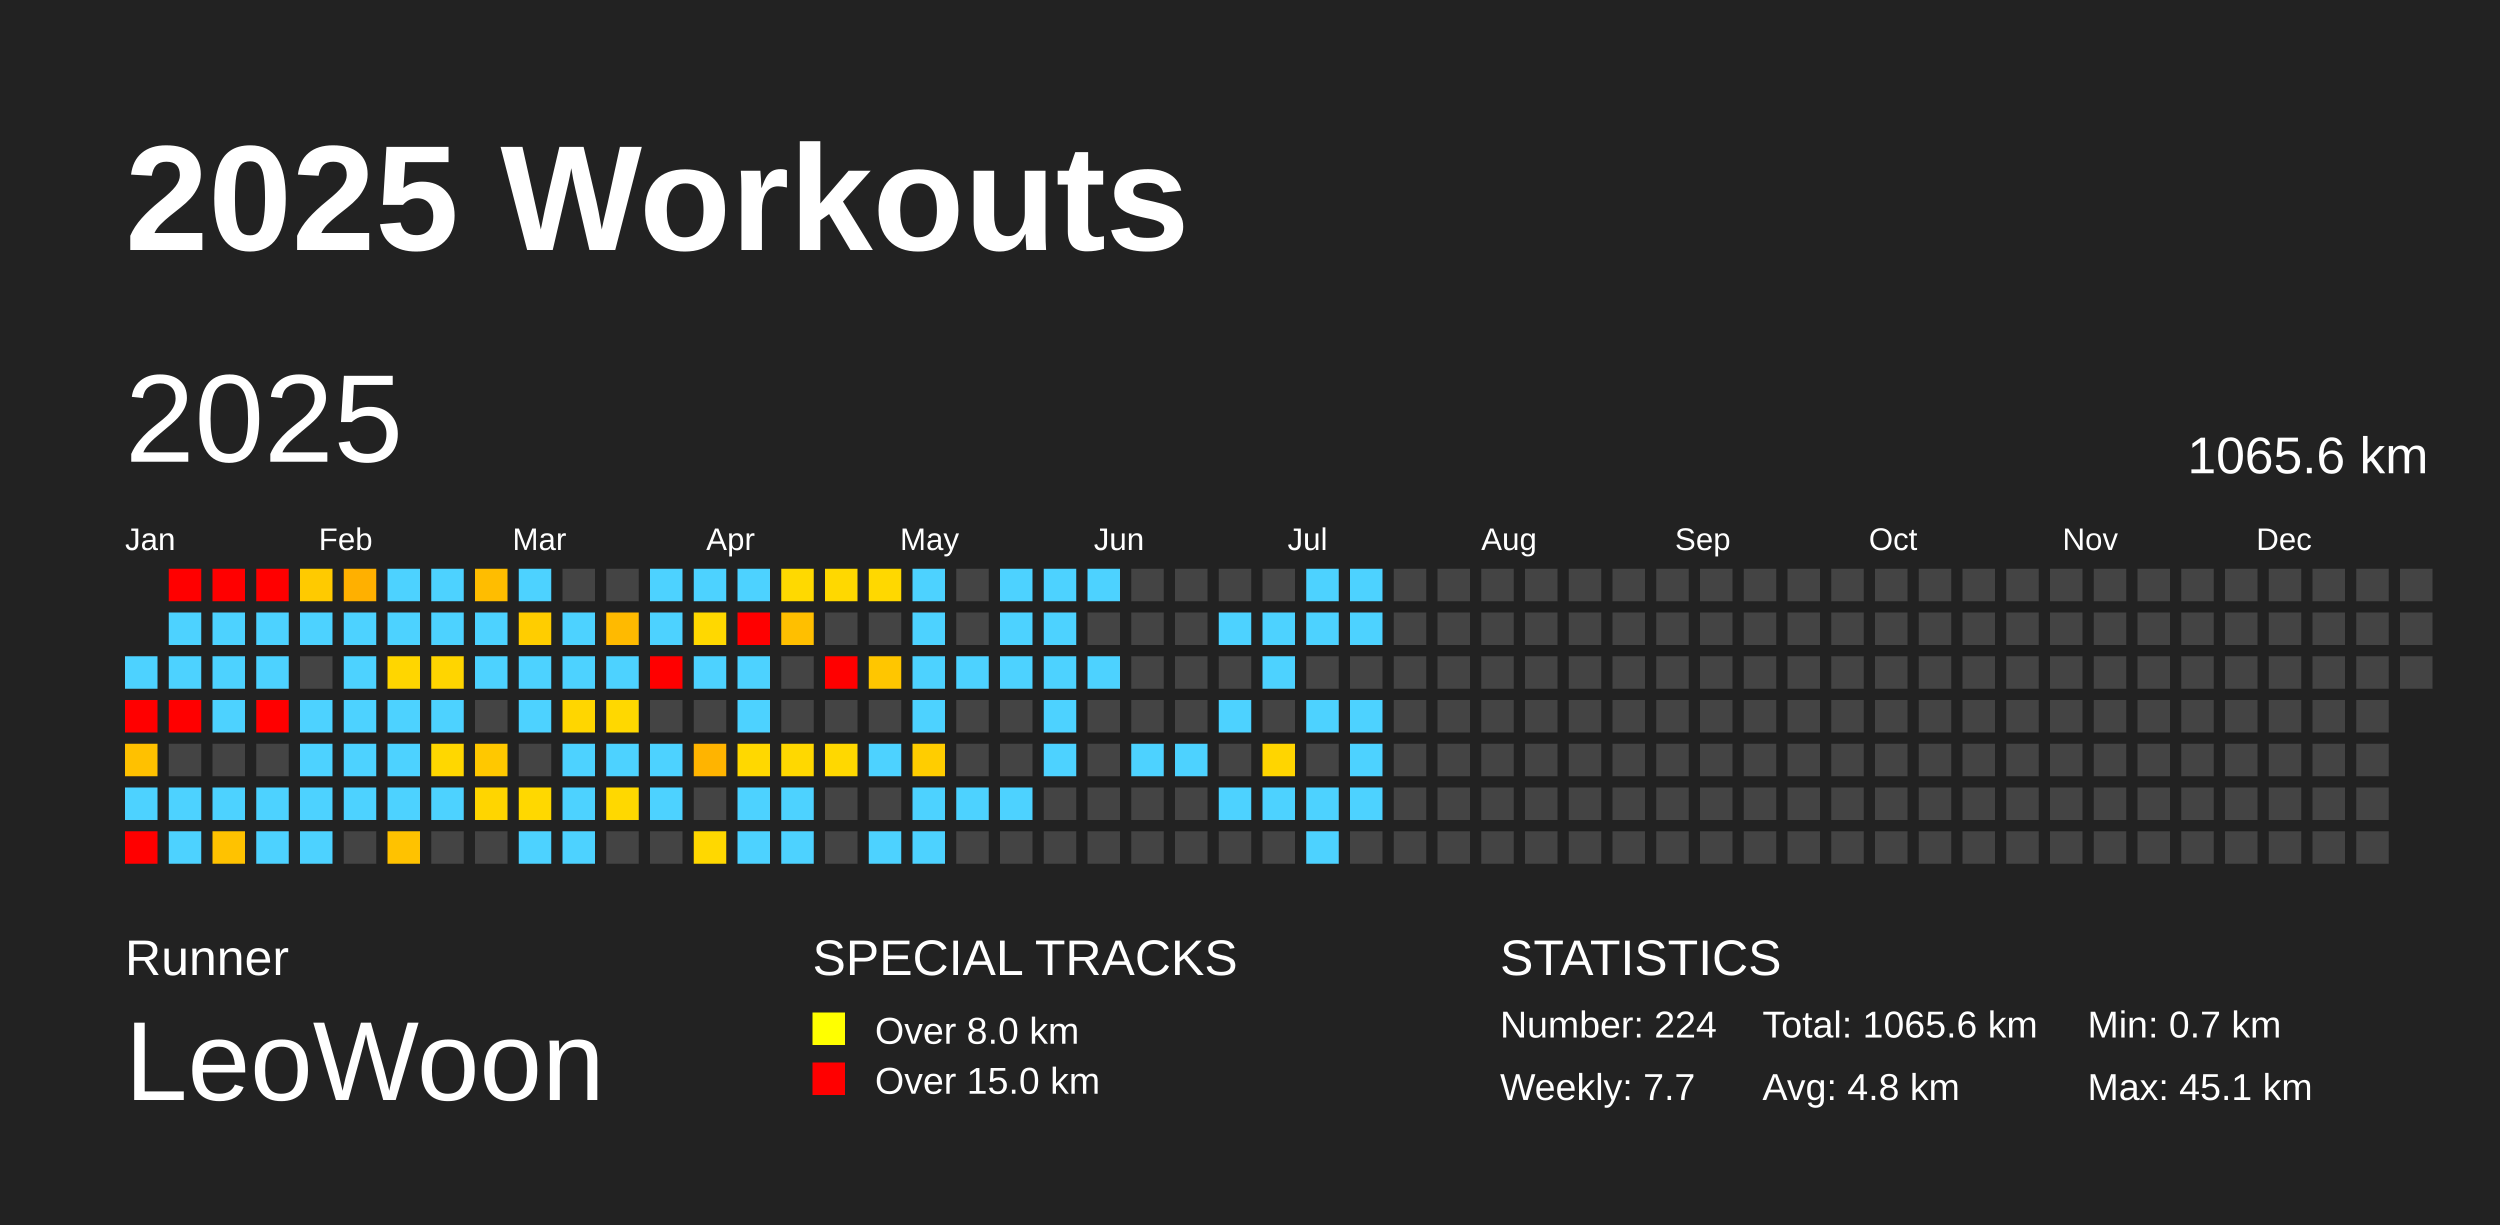
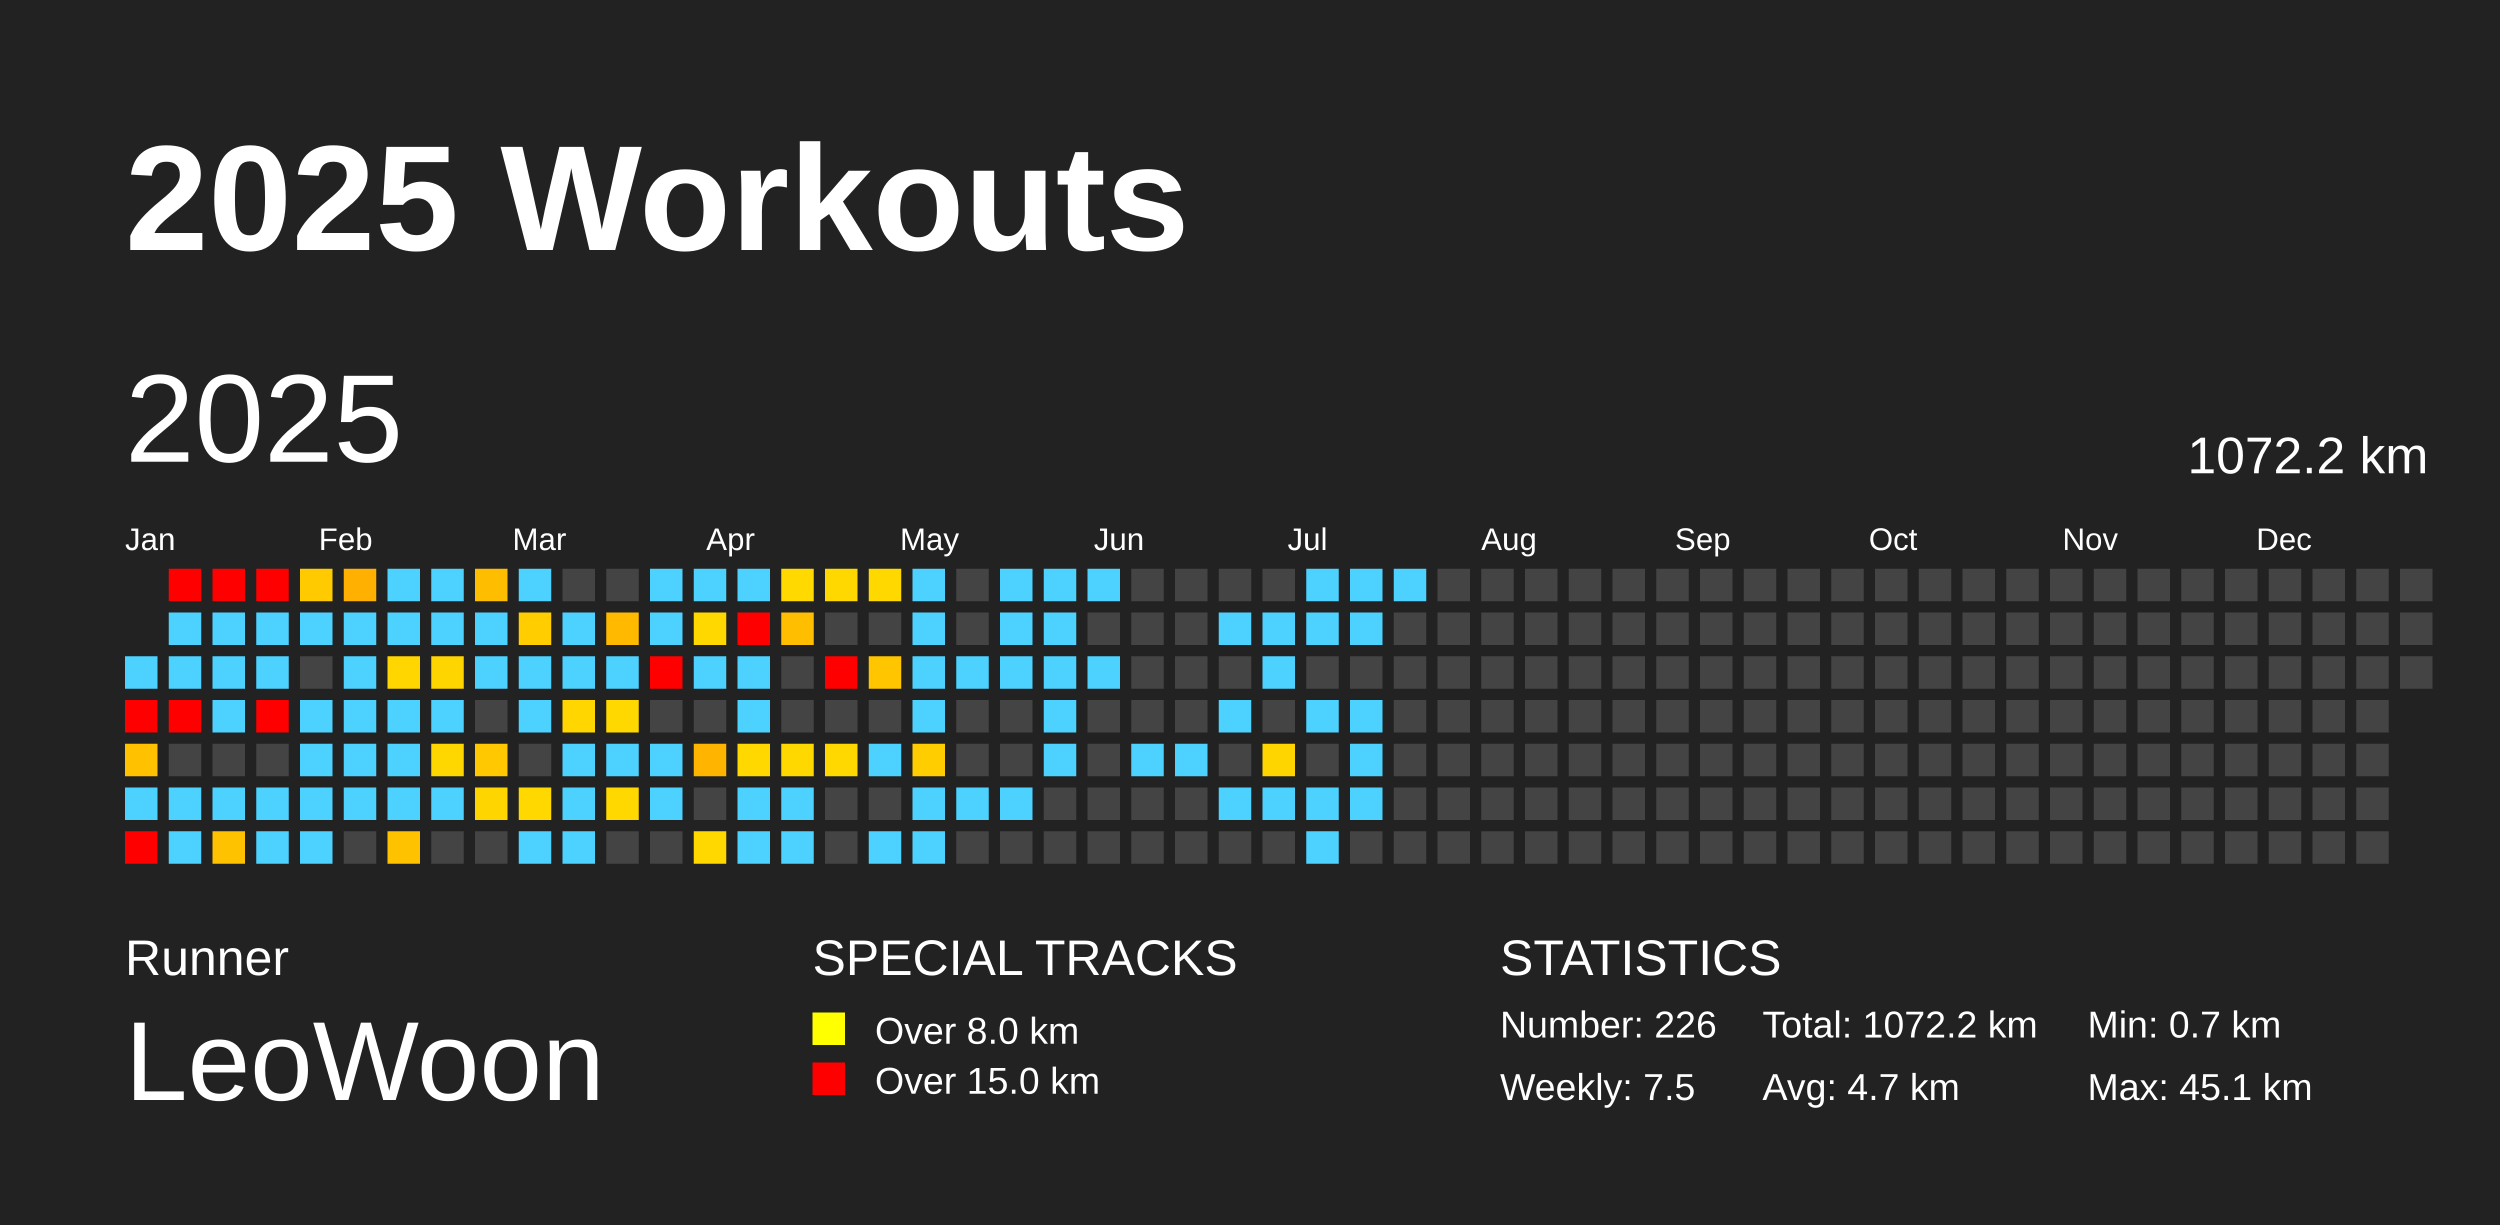
<svg xmlns="http://www.w3.org/2000/svg" baseProfile="full" height="98mm" version="1.1" viewBox="0,0,200,98" width="200mm">
  <defs />
  <rect fill="#222222" height="98" width="200" x="0" y="0" />
  <text fill="#FFFFFF" style="font-size:12px; font-family:Arial; font-weight:bold;" x="10" y="20">2025 Workouts</text>
  <text fill="#FFFFFF" style="font-size:4px; font-family:Arial" x="10" y="78">Runner</text>
  <text fill="#FFFFFF" style="font-size:9px; font-family:Arial" x="10" y="88">LeoWoon</text>
  <text fill="#FFFFFF" style="font-size:4px; font-family:Arial" x="65" y="78">SPECIAL TRACKS</text>
  <rect fill="yellow" height="2.6" width="2.6" x="65" y="81" />
  <text fill="#FFFFFF" style="font-size:3px; font-family:Arial" x="70" y="83.5">Over 8.0 km</text>
  <rect fill="red" height="2.6" width="2.6" x="65" y="85" />
  <text fill="#FFFFFF" style="font-size:3px; font-family:Arial" x="70" y="87.5">Over 15.0 km</text>
  <text fill="#FFFFFF" style="font-size:4px; font-family:Arial" x="120" y="78">STATISTICS</text>
-   <text fill="#FFFFFF" style="font-size:3px; font-family:Arial" x="120" y="83">Number: 224</text>
-   <text fill="#FFFFFF" style="font-size:3px; font-family:Arial" x="120" y="88">Weekly: 7.7</text>
-   <text fill="#FFFFFF" style="font-size:3px; font-family:Arial" x="141" y="83">Total: 1065.6 km</text>
-   <text fill="#FFFFFF" style="font-size:3px; font-family:Arial" x="141" y="88">Avg: 4.8 km</text>
+   <text fill="#FFFFFF" style="font-size:3px; font-family:Arial" x="120" y="83">Number: 226</text>
+   <text fill="#FFFFFF" style="font-size:3px; font-family:Arial" x="120" y="88">Weekly: 7.5</text>
+   <text fill="#FFFFFF" style="font-size:3px; font-family:Arial" x="141" y="83">Total: 1072.2 km</text>
+   <text fill="#FFFFFF" style="font-size:3px; font-family:Arial" x="141" y="88">Avg: 4.7 km</text>
  <text fill="#FFFFFF" style="font-size:3px; font-family:Arial" x="167" y="83">Min: 0.7 km</text>
  <text fill="#FFFFFF" style="font-size:3px; font-family:Arial" x="167" y="88">Max: 45.1 km</text>
  <text dominant-baseline="hanging" fill="#FFFFFF" style="font-size:10.0px; font-family:Arial;" x="10" y="30">2025</text>
-   <text dominant-baseline="hanging" fill="#FFFFFF" style="font-size:4.125px; font-family:Arial;" x="175" y="35">1065.6 km</text>
+   <text dominant-baseline="hanging" fill="#FFFFFF" style="font-size:4.125px; font-family:Arial;" x="175" y="35">1072.2 km</text>
  <text fill="#FFFFFF" style="font-size:2.5px; font-family:Arial" x="10.0" y="44">Jan</text>
  <text fill="#FFFFFF" style="font-size:2.5px; font-family:Arial" x="25.5" y="44">Feb</text>
  <text fill="#FFFFFF" style="font-size:2.5px; font-family:Arial" x="41.0" y="44">Mar</text>
  <text fill="#FFFFFF" style="font-size:2.5px; font-family:Arial" x="56.5" y="44">Apr</text>
  <text fill="#FFFFFF" style="font-size:2.5px; font-family:Arial" x="72.0" y="44">May</text>
  <text fill="#FFFFFF" style="font-size:2.5px; font-family:Arial" x="87.5" y="44">Jun</text>
  <text fill="#FFFFFF" style="font-size:2.5px; font-family:Arial" x="103.0" y="44">Jul</text>
  <text fill="#FFFFFF" style="font-size:2.5px; font-family:Arial" x="118.5" y="44">Aug</text>
  <text fill="#FFFFFF" style="font-size:2.5px; font-family:Arial" x="134.0" y="44">Sep</text>
  <text fill="#FFFFFF" style="font-size:2.5px; font-family:Arial" x="149.5" y="44">Oct</text>
  <text fill="#FFFFFF" style="font-size:2.5px; font-family:Arial" x="165.0" y="44">Nov</text>
  <text fill="#FFFFFF" style="font-size:2.5px; font-family:Arial" x="180.5" y="44">Dec</text>
  <rect fill="#4dd2ff" height="2.6" width="2.6" x="10.0" y="52.5" />
  <rect fill="red" height="2.6" width="2.6" x="10.0" y="56.0" />
  <rect fill="#ffc100" height="2.6" width="2.6" x="10.0" y="59.5" />
  <rect fill="#4dd2ff" height="2.6" width="2.6" x="10.0" y="63.0" />
  <rect fill="red" height="2.6" width="2.6" x="10.0" y="66.5" />
  <rect fill="red" height="2.6" width="2.6" x="13.5" y="45.5" />
  <rect fill="#4dd2ff" height="2.6" width="2.6" x="13.5" y="49.0" />
  <rect fill="#4dd2ff" height="2.6" width="2.6" x="13.5" y="52.5" />
  <rect fill="red" height="2.6" width="2.6" x="13.5" y="56.0" />
  <rect fill="#444444" height="2.6" width="2.6" x="13.5" y="59.5" />
  <rect fill="#4dd2ff" height="2.6" width="2.6" x="13.5" y="63.0" />
  <rect fill="#4dd2ff" height="2.6" width="2.6" x="13.5" y="66.5" />
  <rect fill="red" height="2.6" width="2.6" x="17.0" y="45.5" />
  <rect fill="#4dd2ff" height="2.6" width="2.6" x="17.0" y="49.0" />
  <rect fill="#4dd2ff" height="2.6" width="2.6" x="17.0" y="52.5" />
  <rect fill="#4dd2ff" height="2.6" width="2.6" x="17.0" y="56.0" />
  <rect fill="#444444" height="2.6" width="2.6" x="17.0" y="59.5" />
  <rect fill="#4dd2ff" height="2.6" width="2.6" x="17.0" y="63.0" />
  <rect fill="#ffc200" height="2.6" width="2.6" x="17.0" y="66.5" />
  <rect fill="red" height="2.6" width="2.6" x="20.5" y="45.5" />
  <rect fill="#4dd2ff" height="2.6" width="2.6" x="20.5" y="49.0" />
  <rect fill="#4dd2ff" height="2.6" width="2.6" x="20.5" y="52.5" />
  <rect fill="red" height="2.6" width="2.6" x="20.5" y="56.0" />
  <rect fill="#444444" height="2.6" width="2.6" x="20.5" y="59.5" />
  <rect fill="#4dd2ff" height="2.6" width="2.6" x="20.5" y="63.0" />
  <rect fill="#4dd2ff" height="2.6" width="2.6" x="20.5" y="66.5" />
  <rect fill="#ffca00" height="2.6" width="2.6" x="24.0" y="45.5" />
  <rect fill="#4dd2ff" height="2.6" width="2.6" x="24.0" y="49.0" />
  <rect fill="#444444" height="2.6" width="2.6" x="24.0" y="52.5" />
  <rect fill="#4dd2ff" height="2.6" width="2.6" x="24.0" y="56.0" />
  <rect fill="#4dd2ff" height="2.6" width="2.6" x="24.0" y="59.5" />
  <rect fill="#4dd2ff" height="2.6" width="2.6" x="24.0" y="63.0" />
  <rect fill="#4dd2ff" height="2.6" width="2.6" x="24.0" y="66.5" />
  <rect fill="#ffb000" height="2.6" width="2.6" x="27.5" y="45.5" />
  <rect fill="#4dd2ff" height="2.6" width="2.6" x="27.5" y="49.0" />
  <rect fill="#4dd2ff" height="2.6" width="2.6" x="27.5" y="52.5" />
  <rect fill="#4dd2ff" height="2.6" width="2.6" x="27.5" y="56.0" />
  <rect fill="#4dd2ff" height="2.6" width="2.6" x="27.5" y="59.5" />
  <rect fill="#4dd2ff" height="2.6" width="2.6" x="27.5" y="63.0" />
  <rect fill="#444444" height="2.6" width="2.6" x="27.5" y="66.5" />
  <rect fill="#4dd2ff" height="2.6" width="2.6" x="31.0" y="45.5" />
  <rect fill="#4dd2ff" height="2.6" width="2.6" x="31.0" y="49.0" />
  <rect fill="#ffd600" height="2.6" width="2.6" x="31.0" y="52.5" />
  <rect fill="#4dd2ff" height="2.6" width="2.6" x="31.0" y="56.0" />
  <rect fill="#4dd2ff" height="2.6" width="2.6" x="31.0" y="59.5" />
  <rect fill="#4dd2ff" height="2.6" width="2.6" x="31.0" y="63.0" />
  <rect fill="#ffc200" height="2.6" width="2.6" x="31.0" y="66.5" />
  <rect fill="#4dd2ff" height="2.6" width="2.6" x="34.5" y="45.5" />
  <rect fill="#4dd2ff" height="2.6" width="2.6" x="34.5" y="49.0" />
  <rect fill="#ffd500" height="2.6" width="2.6" x="34.5" y="52.5" />
  <rect fill="#4dd2ff" height="2.6" width="2.6" x="34.5" y="56.0" />
  <rect fill="#ffd700" height="2.6" width="2.6" x="34.5" y="59.5" />
  <rect fill="#4dd2ff" height="2.6" width="2.6" x="34.5" y="63.0" />
  <rect fill="#444444" height="2.6" width="2.6" x="34.5" y="66.5" />
  <rect fill="#ffbd00" height="2.6" width="2.6" x="38.0" y="45.5" />
  <rect fill="#4dd2ff" height="2.6" width="2.6" x="38.0" y="49.0" />
  <rect fill="#4dd2ff" height="2.6" width="2.6" x="38.0" y="52.5" />
  <rect fill="#444444" height="2.6" width="2.6" x="38.0" y="56.0" />
  <rect fill="#ffc800" height="2.6" width="2.6" x="38.0" y="59.5" />
  <rect fill="#ffd500" height="2.6" width="2.6" x="38.0" y="63.0" />
  <rect fill="#444444" height="2.6" width="2.6" x="38.0" y="66.5" />
  <rect fill="#4dd2ff" height="2.6" width="2.6" x="41.5" y="45.5" />
  <rect fill="#ffcd00" height="2.6" width="2.6" x="41.5" y="49.0" />
  <rect fill="#4dd2ff" height="2.6" width="2.6" x="41.5" y="52.5" />
  <rect fill="#4dd2ff" height="2.6" width="2.6" x="41.5" y="56.0" />
  <rect fill="#444444" height="2.6" width="2.6" x="41.5" y="59.5" />
  <rect fill="#ffd800" height="2.6" width="2.6" x="41.5" y="63.0" />
  <rect fill="#4dd2ff" height="2.6" width="2.6" x="41.5" y="66.5" />
  <rect fill="#444444" height="2.6" width="2.6" x="45.0" y="45.5" />
  <rect fill="#4dd2ff" height="2.6" width="2.6" x="45.0" y="49.0" />
  <rect fill="#4dd2ff" height="2.6" width="2.6" x="45.0" y="52.5" />
  <rect fill="#ffd600" height="2.6" width="2.6" x="45.0" y="56.0" />
  <rect fill="#4dd2ff" height="2.6" width="2.6" x="45.0" y="59.5" />
  <rect fill="#4dd2ff" height="2.6" width="2.6" x="45.0" y="63.0" />
  <rect fill="#4dd2ff" height="2.6" width="2.6" x="45.0" y="66.5" />
  <rect fill="#444444" height="2.6" width="2.6" x="48.5" y="45.5" />
  <rect fill="#ffba00" height="2.6" width="2.6" x="48.5" y="49.0" />
  <rect fill="#4dd2ff" height="2.6" width="2.6" x="48.5" y="52.5" />
  <rect fill="#ffd800" height="2.6" width="2.6" x="48.5" y="56.0" />
  <rect fill="#4dd2ff" height="2.6" width="2.6" x="48.5" y="59.5" />
  <rect fill="#ffd800" height="2.6" width="2.6" x="48.5" y="63.0" />
  <rect fill="#444444" height="2.6" width="2.6" x="48.5" y="66.5" />
  <rect fill="#4dd2ff" height="2.6" width="2.6" x="52.0" y="45.5" />
  <rect fill="#4dd2ff" height="2.6" width="2.6" x="52.0" y="49.0" />
  <rect fill="red" height="2.6" width="2.6" x="52.0" y="52.5" />
  <rect fill="#444444" height="2.6" width="2.6" x="52.0" y="56.0" />
  <rect fill="#4dd2ff" height="2.6" width="2.6" x="52.0" y="59.5" />
  <rect fill="#4dd2ff" height="2.6" width="2.6" x="52.0" y="63.0" />
  <rect fill="#444444" height="2.6" width="2.6" x="52.0" y="66.5" />
  <rect fill="#4dd2ff" height="2.6" width="2.6" x="55.5" y="45.5" />
  <rect fill="#ffd800" height="2.6" width="2.6" x="55.5" y="49.0" />
  <rect fill="#4dd2ff" height="2.6" width="2.6" x="55.5" y="52.5" />
  <rect fill="#444444" height="2.6" width="2.6" x="55.5" y="56.0" />
  <rect fill="#ffb400" height="2.6" width="2.6" x="55.5" y="59.5" />
  <rect fill="#444444" height="2.6" width="2.6" x="55.5" y="63.0" />
  <rect fill="#ffd800" height="2.6" width="2.6" x="55.5" y="66.5" />
  <rect fill="#4dd2ff" height="2.6" width="2.6" x="59.0" y="45.5" />
  <rect fill="red" height="2.6" width="2.6" x="59.0" y="49.0" />
  <rect fill="#4dd2ff" height="2.6" width="2.6" x="59.0" y="52.5" />
  <rect fill="#4dd2ff" height="2.6" width="2.6" x="59.0" y="56.0" />
  <rect fill="#ffd800" height="2.6" width="2.6" x="59.0" y="59.5" />
  <rect fill="#4dd2ff" height="2.6" width="2.6" x="59.0" y="63.0" />
  <rect fill="#4dd2ff" height="2.6" width="2.6" x="59.0" y="66.5" />
  <rect fill="#ffd900" height="2.6" width="2.6" x="62.5" y="45.5" />
  <rect fill="#ffbf00" height="2.6" width="2.6" x="62.5" y="49.0" />
  <rect fill="#444444" height="2.6" width="2.6" x="62.5" y="52.5" />
  <rect fill="#444444" height="2.6" width="2.6" x="62.5" y="56.0" />
  <rect fill="#ffd800" height="2.6" width="2.6" x="62.5" y="59.5" />
  <rect fill="#4dd2ff" height="2.6" width="2.6" x="62.5" y="63.0" />
  <rect fill="#4dd2ff" height="2.6" width="2.6" x="62.5" y="66.5" />
  <rect fill="#ffd800" height="2.6" width="2.6" x="66.0" y="45.5" />
  <rect fill="#444444" height="2.6" width="2.6" x="66.0" y="49.0" />
  <rect fill="red" height="2.6" width="2.6" x="66.0" y="52.5" />
  <rect fill="#444444" height="2.6" width="2.6" x="66.0" y="56.0" />
  <rect fill="#ffd800" height="2.6" width="2.6" x="66.0" y="59.5" />
  <rect fill="#444444" height="2.6" width="2.6" x="66.0" y="63.0" />
  <rect fill="#444444" height="2.6" width="2.6" x="66.0" y="66.5" />
  <rect fill="#ffd800" height="2.6" width="2.6" x="69.5" y="45.5" />
  <rect fill="#444444" height="2.6" width="2.6" x="69.5" y="49.0" />
  <rect fill="#ffc600" height="2.6" width="2.6" x="69.5" y="52.5" />
  <rect fill="#444444" height="2.6" width="2.6" x="69.5" y="56.0" />
  <rect fill="#4dd2ff" height="2.6" width="2.6" x="69.5" y="59.5" />
  <rect fill="#444444" height="2.6" width="2.6" x="69.5" y="63.0" />
  <rect fill="#4dd2ff" height="2.6" width="2.6" x="69.5" y="66.5" />
  <rect fill="#4dd2ff" height="2.6" width="2.6" x="73.0" y="45.5" />
  <rect fill="#4dd2ff" height="2.6" width="2.6" x="73.0" y="49.0" />
  <rect fill="#4dd2ff" height="2.6" width="2.6" x="73.0" y="52.5" />
  <rect fill="#4dd2ff" height="2.6" width="2.6" x="73.0" y="56.0" />
  <rect fill="#ffcd00" height="2.6" width="2.6" x="73.0" y="59.5" />
  <rect fill="#4dd2ff" height="2.6" width="2.6" x="73.0" y="63.0" />
  <rect fill="#4dd2ff" height="2.6" width="2.6" x="73.0" y="66.5" />
  <rect fill="#444444" height="2.6" width="2.6" x="76.5" y="45.5" />
  <rect fill="#444444" height="2.6" width="2.6" x="76.5" y="49.0" />
  <rect fill="#4dd2ff" height="2.6" width="2.6" x="76.5" y="52.5" />
  <rect fill="#444444" height="2.6" width="2.6" x="76.5" y="56.0" />
  <rect fill="#444444" height="2.6" width="2.6" x="76.5" y="59.5" />
  <rect fill="#4dd2ff" height="2.6" width="2.6" x="76.5" y="63.0" />
  <rect fill="#444444" height="2.6" width="2.6" x="76.5" y="66.5" />
  <rect fill="#4dd2ff" height="2.6" width="2.6" x="80.0" y="45.5" />
  <rect fill="#4dd2ff" height="2.6" width="2.6" x="80.0" y="49.0" />
  <rect fill="#4dd2ff" height="2.6" width="2.6" x="80.0" y="52.5" />
  <rect fill="#444444" height="2.6" width="2.6" x="80.0" y="56.0" />
  <rect fill="#444444" height="2.6" width="2.6" x="80.0" y="59.5" />
  <rect fill="#4dd2ff" height="2.6" width="2.6" x="80.0" y="63.0" />
  <rect fill="#444444" height="2.6" width="2.6" x="80.0" y="66.5" />
  <rect fill="#4dd2ff" height="2.6" width="2.6" x="83.5" y="45.5" />
  <rect fill="#4dd2ff" height="2.6" width="2.6" x="83.5" y="49.0" />
  <rect fill="#4dd2ff" height="2.6" width="2.6" x="83.5" y="52.5" />
  <rect fill="#4dd2ff" height="2.6" width="2.6" x="83.5" y="56.0" />
  <rect fill="#4dd2ff" height="2.6" width="2.6" x="83.5" y="59.5" />
  <rect fill="#444444" height="2.6" width="2.6" x="83.5" y="63.0" />
  <rect fill="#444444" height="2.6" width="2.6" x="83.5" y="66.5" />
  <rect fill="#4dd2ff" height="2.6" width="2.6" x="87.0" y="45.5" />
  <rect fill="#444444" height="2.6" width="2.6" x="87.0" y="49.0" />
  <rect fill="#4dd2ff" height="2.6" width="2.6" x="87.0" y="52.5" />
  <rect fill="#444444" height="2.6" width="2.6" x="87.0" y="56.0" />
  <rect fill="#444444" height="2.6" width="2.6" x="87.0" y="59.5" />
  <rect fill="#444444" height="2.6" width="2.6" x="87.0" y="63.0" />
  <rect fill="#444444" height="2.6" width="2.6" x="87.0" y="66.5" />
  <rect fill="#444444" height="2.6" width="2.6" x="90.5" y="45.5" />
  <rect fill="#444444" height="2.6" width="2.6" x="90.5" y="49.0" />
  <rect fill="#444444" height="2.6" width="2.6" x="90.5" y="52.5" />
  <rect fill="#444444" height="2.6" width="2.6" x="90.5" y="56.0" />
  <rect fill="#4dd2ff" height="2.6" width="2.6" x="90.5" y="59.5" />
  <rect fill="#444444" height="2.6" width="2.6" x="90.5" y="63.0" />
  <rect fill="#444444" height="2.6" width="2.6" x="90.5" y="66.5" />
  <rect fill="#444444" height="2.6" width="2.6" x="94.0" y="45.5" />
  <rect fill="#444444" height="2.6" width="2.6" x="94.0" y="49.0" />
  <rect fill="#444444" height="2.6" width="2.6" x="94.0" y="52.5" />
  <rect fill="#444444" height="2.6" width="2.6" x="94.0" y="56.0" />
  <rect fill="#4dd2ff" height="2.6" width="2.6" x="94.0" y="59.5" />
  <rect fill="#444444" height="2.6" width="2.6" x="94.0" y="63.0" />
  <rect fill="#444444" height="2.6" width="2.6" x="94.0" y="66.5" />
  <rect fill="#444444" height="2.6" width="2.6" x="97.5" y="45.5" />
  <rect fill="#4dd2ff" height="2.6" width="2.6" x="97.5" y="49.0" />
  <rect fill="#444444" height="2.6" width="2.6" x="97.5" y="52.5" />
  <rect fill="#4dd2ff" height="2.6" width="2.6" x="97.5" y="56.0" />
  <rect fill="#444444" height="2.6" width="2.6" x="97.5" y="59.5" />
  <rect fill="#4dd2ff" height="2.6" width="2.6" x="97.5" y="63.0" />
  <rect fill="#444444" height="2.6" width="2.6" x="97.5" y="66.5" />
  <rect fill="#444444" height="2.6" width="2.6" x="101.0" y="45.5" />
  <rect fill="#4dd2ff" height="2.6" width="2.6" x="101.0" y="49.0" />
  <rect fill="#4dd2ff" height="2.6" width="2.6" x="101.0" y="52.5" />
  <rect fill="#444444" height="2.6" width="2.6" x="101.0" y="56.0" />
  <rect fill="#ffd500" height="2.6" width="2.6" x="101.0" y="59.5" />
  <rect fill="#4dd2ff" height="2.6" width="2.6" x="101.0" y="63.0" />
  <rect fill="#444444" height="2.6" width="2.6" x="101.0" y="66.5" />
  <rect fill="#4dd2ff" height="2.6" width="2.6" x="104.5" y="45.5" />
  <rect fill="#4dd2ff" height="2.6" width="2.6" x="104.5" y="49.0" />
  <rect fill="#444444" height="2.6" width="2.6" x="104.5" y="52.5" />
  <rect fill="#4dd2ff" height="2.6" width="2.6" x="104.5" y="56.0" />
  <rect fill="#444444" height="2.6" width="2.6" x="104.5" y="59.5" />
  <rect fill="#4dd2ff" height="2.6" width="2.6" x="104.5" y="63.0" />
  <rect fill="#4dd2ff" height="2.6" width="2.6" x="104.5" y="66.5" />
  <rect fill="#4dd2ff" height="2.6" width="2.6" x="108.0" y="45.5" />
  <rect fill="#4dd2ff" height="2.6" width="2.6" x="108.0" y="49.0" />
  <rect fill="#444444" height="2.6" width="2.6" x="108.0" y="52.5" />
  <rect fill="#4dd2ff" height="2.6" width="2.6" x="108.0" y="56.0" />
  <rect fill="#4dd2ff" height="2.6" width="2.6" x="108.0" y="59.5" />
  <rect fill="#4dd2ff" height="2.6" width="2.6" x="108.0" y="63.0" />
  <rect fill="#444444" height="2.6" width="2.6" x="108.0" y="66.5" />
-   <rect fill="#444444" height="2.6" width="2.6" x="111.5" y="45.5" />
+   <rect fill="#4dd2ff" height="2.6" width="2.6" x="111.5" y="45.5" />
  <rect fill="#444444" height="2.6" width="2.6" x="111.5" y="49.0" />
  <rect fill="#444444" height="2.6" width="2.6" x="111.5" y="52.5" />
  <rect fill="#444444" height="2.6" width="2.6" x="111.5" y="56.0" />
  <rect fill="#444444" height="2.6" width="2.6" x="111.5" y="59.5" />
  <rect fill="#444444" height="2.6" width="2.6" x="111.5" y="63.0" />
  <rect fill="#444444" height="2.6" width="2.6" x="111.5" y="66.5" />
  <rect fill="#444444" height="2.6" width="2.6" x="115.0" y="45.5" />
  <rect fill="#444444" height="2.6" width="2.6" x="115.0" y="49.0" />
  <rect fill="#444444" height="2.6" width="2.6" x="115.0" y="52.5" />
  <rect fill="#444444" height="2.6" width="2.6" x="115.0" y="56.0" />
  <rect fill="#444444" height="2.6" width="2.6" x="115.0" y="59.5" />
  <rect fill="#444444" height="2.6" width="2.6" x="115.0" y="63.0" />
  <rect fill="#444444" height="2.6" width="2.6" x="115.0" y="66.5" />
  <rect fill="#444444" height="2.6" width="2.6" x="118.5" y="45.5" />
  <rect fill="#444444" height="2.6" width="2.6" x="118.5" y="49.0" />
  <rect fill="#444444" height="2.6" width="2.6" x="118.5" y="52.5" />
  <rect fill="#444444" height="2.6" width="2.6" x="118.5" y="56.0" />
  <rect fill="#444444" height="2.6" width="2.6" x="118.5" y="59.5" />
  <rect fill="#444444" height="2.6" width="2.6" x="118.5" y="63.0" />
  <rect fill="#444444" height="2.6" width="2.6" x="118.5" y="66.5" />
  <rect fill="#444444" height="2.6" width="2.6" x="122.0" y="45.5" />
  <rect fill="#444444" height="2.6" width="2.6" x="122.0" y="49.0" />
  <rect fill="#444444" height="2.6" width="2.6" x="122.0" y="52.5" />
  <rect fill="#444444" height="2.6" width="2.6" x="122.0" y="56.0" />
  <rect fill="#444444" height="2.6" width="2.6" x="122.0" y="59.5" />
  <rect fill="#444444" height="2.6" width="2.6" x="122.0" y="63.0" />
  <rect fill="#444444" height="2.6" width="2.6" x="122.0" y="66.5" />
  <rect fill="#444444" height="2.6" width="2.6" x="125.5" y="45.5" />
  <rect fill="#444444" height="2.6" width="2.6" x="125.5" y="49.0" />
  <rect fill="#444444" height="2.6" width="2.6" x="125.5" y="52.5" />
  <rect fill="#444444" height="2.6" width="2.6" x="125.5" y="56.0" />
  <rect fill="#444444" height="2.6" width="2.6" x="125.5" y="59.5" />
  <rect fill="#444444" height="2.6" width="2.6" x="125.5" y="63.0" />
  <rect fill="#444444" height="2.6" width="2.6" x="125.5" y="66.5" />
  <rect fill="#444444" height="2.6" width="2.6" x="129.0" y="45.5" />
  <rect fill="#444444" height="2.6" width="2.6" x="129.0" y="49.0" />
  <rect fill="#444444" height="2.6" width="2.6" x="129.0" y="52.5" />
  <rect fill="#444444" height="2.6" width="2.6" x="129.0" y="56.0" />
  <rect fill="#444444" height="2.6" width="2.6" x="129.0" y="59.5" />
  <rect fill="#444444" height="2.6" width="2.6" x="129.0" y="63.0" />
  <rect fill="#444444" height="2.6" width="2.6" x="129.0" y="66.5" />
  <rect fill="#444444" height="2.6" width="2.6" x="132.5" y="45.5" />
  <rect fill="#444444" height="2.6" width="2.6" x="132.5" y="49.0" />
  <rect fill="#444444" height="2.6" width="2.6" x="132.5" y="52.5" />
  <rect fill="#444444" height="2.6" width="2.6" x="132.5" y="56.0" />
  <rect fill="#444444" height="2.6" width="2.6" x="132.5" y="59.5" />
  <rect fill="#444444" height="2.6" width="2.6" x="132.5" y="63.0" />
  <rect fill="#444444" height="2.6" width="2.6" x="132.5" y="66.5" />
  <rect fill="#444444" height="2.6" width="2.6" x="136.0" y="45.5" />
  <rect fill="#444444" height="2.6" width="2.6" x="136.0" y="49.0" />
  <rect fill="#444444" height="2.6" width="2.6" x="136.0" y="52.5" />
  <rect fill="#444444" height="2.6" width="2.6" x="136.0" y="56.0" />
  <rect fill="#444444" height="2.6" width="2.6" x="136.0" y="59.5" />
  <rect fill="#444444" height="2.6" width="2.6" x="136.0" y="63.0" />
  <rect fill="#444444" height="2.6" width="2.6" x="136.0" y="66.5" />
  <rect fill="#444444" height="2.6" width="2.6" x="139.5" y="45.5" />
  <rect fill="#444444" height="2.6" width="2.6" x="139.5" y="49.0" />
  <rect fill="#444444" height="2.6" width="2.6" x="139.5" y="52.5" />
  <rect fill="#444444" height="2.6" width="2.6" x="139.5" y="56.0" />
  <rect fill="#444444" height="2.6" width="2.6" x="139.5" y="59.5" />
  <rect fill="#444444" height="2.6" width="2.6" x="139.5" y="63.0" />
  <rect fill="#444444" height="2.6" width="2.6" x="139.5" y="66.5" />
  <rect fill="#444444" height="2.6" width="2.6" x="143.0" y="45.5" />
  <rect fill="#444444" height="2.6" width="2.6" x="143.0" y="49.0" />
  <rect fill="#444444" height="2.6" width="2.6" x="143.0" y="52.5" />
  <rect fill="#444444" height="2.6" width="2.6" x="143.0" y="56.0" />
  <rect fill="#444444" height="2.6" width="2.6" x="143.0" y="59.5" />
  <rect fill="#444444" height="2.6" width="2.6" x="143.0" y="63.0" />
  <rect fill="#444444" height="2.6" width="2.6" x="143.0" y="66.5" />
  <rect fill="#444444" height="2.6" width="2.6" x="146.5" y="45.5" />
  <rect fill="#444444" height="2.6" width="2.6" x="146.5" y="49.0" />
  <rect fill="#444444" height="2.6" width="2.6" x="146.5" y="52.5" />
  <rect fill="#444444" height="2.6" width="2.6" x="146.5" y="56.0" />
  <rect fill="#444444" height="2.6" width="2.6" x="146.5" y="59.5" />
  <rect fill="#444444" height="2.6" width="2.6" x="146.5" y="63.0" />
  <rect fill="#444444" height="2.6" width="2.6" x="146.5" y="66.5" />
  <rect fill="#444444" height="2.6" width="2.6" x="150.0" y="45.5" />
  <rect fill="#444444" height="2.6" width="2.6" x="150.0" y="49.0" />
  <rect fill="#444444" height="2.6" width="2.6" x="150.0" y="52.5" />
  <rect fill="#444444" height="2.6" width="2.6" x="150.0" y="56.0" />
  <rect fill="#444444" height="2.6" width="2.6" x="150.0" y="59.5" />
  <rect fill="#444444" height="2.6" width="2.6" x="150.0" y="63.0" />
  <rect fill="#444444" height="2.6" width="2.6" x="150.0" y="66.5" />
  <rect fill="#444444" height="2.6" width="2.6" x="153.5" y="45.5" />
  <rect fill="#444444" height="2.6" width="2.6" x="153.5" y="49.0" />
  <rect fill="#444444" height="2.6" width="2.6" x="153.5" y="52.5" />
  <rect fill="#444444" height="2.6" width="2.6" x="153.5" y="56.0" />
  <rect fill="#444444" height="2.6" width="2.6" x="153.5" y="59.5" />
  <rect fill="#444444" height="2.6" width="2.6" x="153.5" y="63.0" />
  <rect fill="#444444" height="2.6" width="2.6" x="153.5" y="66.5" />
  <rect fill="#444444" height="2.6" width="2.6" x="157.0" y="45.5" />
  <rect fill="#444444" height="2.6" width="2.6" x="157.0" y="49.0" />
  <rect fill="#444444" height="2.6" width="2.6" x="157.0" y="52.5" />
  <rect fill="#444444" height="2.6" width="2.6" x="157.0" y="56.0" />
  <rect fill="#444444" height="2.6" width="2.6" x="157.0" y="59.5" />
  <rect fill="#444444" height="2.6" width="2.6" x="157.0" y="63.0" />
  <rect fill="#444444" height="2.6" width="2.6" x="157.0" y="66.5" />
  <rect fill="#444444" height="2.6" width="2.6" x="160.5" y="45.5" />
  <rect fill="#444444" height="2.6" width="2.6" x="160.5" y="49.0" />
  <rect fill="#444444" height="2.6" width="2.6" x="160.5" y="52.5" />
  <rect fill="#444444" height="2.6" width="2.6" x="160.5" y="56.0" />
  <rect fill="#444444" height="2.6" width="2.6" x="160.5" y="59.5" />
  <rect fill="#444444" height="2.6" width="2.6" x="160.5" y="63.0" />
  <rect fill="#444444" height="2.6" width="2.6" x="160.5" y="66.5" />
  <rect fill="#444444" height="2.6" width="2.6" x="164.0" y="45.5" />
  <rect fill="#444444" height="2.6" width="2.6" x="164.0" y="49.0" />
  <rect fill="#444444" height="2.6" width="2.6" x="164.0" y="52.5" />
  <rect fill="#444444" height="2.6" width="2.6" x="164.0" y="56.0" />
  <rect fill="#444444" height="2.6" width="2.6" x="164.0" y="59.5" />
  <rect fill="#444444" height="2.6" width="2.6" x="164.0" y="63.0" />
  <rect fill="#444444" height="2.6" width="2.6" x="164.0" y="66.5" />
  <rect fill="#444444" height="2.6" width="2.6" x="167.5" y="45.5" />
  <rect fill="#444444" height="2.6" width="2.6" x="167.5" y="49.0" />
  <rect fill="#444444" height="2.6" width="2.6" x="167.5" y="52.5" />
  <rect fill="#444444" height="2.6" width="2.6" x="167.5" y="56.0" />
  <rect fill="#444444" height="2.6" width="2.6" x="167.5" y="59.5" />
  <rect fill="#444444" height="2.6" width="2.6" x="167.5" y="63.0" />
  <rect fill="#444444" height="2.6" width="2.6" x="167.5" y="66.5" />
  <rect fill="#444444" height="2.6" width="2.6" x="171.0" y="45.5" />
  <rect fill="#444444" height="2.6" width="2.6" x="171.0" y="49.0" />
  <rect fill="#444444" height="2.6" width="2.6" x="171.0" y="52.5" />
  <rect fill="#444444" height="2.6" width="2.6" x="171.0" y="56.0" />
  <rect fill="#444444" height="2.6" width="2.6" x="171.0" y="59.5" />
  <rect fill="#444444" height="2.6" width="2.6" x="171.0" y="63.0" />
  <rect fill="#444444" height="2.6" width="2.6" x="171.0" y="66.5" />
  <rect fill="#444444" height="2.6" width="2.6" x="174.5" y="45.5" />
  <rect fill="#444444" height="2.6" width="2.6" x="174.5" y="49.0" />
  <rect fill="#444444" height="2.6" width="2.6" x="174.5" y="52.5" />
  <rect fill="#444444" height="2.6" width="2.6" x="174.5" y="56.0" />
  <rect fill="#444444" height="2.6" width="2.6" x="174.5" y="59.5" />
  <rect fill="#444444" height="2.6" width="2.6" x="174.5" y="63.0" />
  <rect fill="#444444" height="2.6" width="2.6" x="174.5" y="66.5" />
  <rect fill="#444444" height="2.6" width="2.6" x="178.0" y="45.5" />
  <rect fill="#444444" height="2.6" width="2.6" x="178.0" y="49.0" />
  <rect fill="#444444" height="2.6" width="2.6" x="178.0" y="52.5" />
  <rect fill="#444444" height="2.6" width="2.6" x="178.0" y="56.0" />
  <rect fill="#444444" height="2.6" width="2.6" x="178.0" y="59.5" />
  <rect fill="#444444" height="2.6" width="2.6" x="178.0" y="63.0" />
  <rect fill="#444444" height="2.6" width="2.6" x="178.0" y="66.5" />
  <rect fill="#444444" height="2.6" width="2.6" x="181.5" y="45.5" />
  <rect fill="#444444" height="2.6" width="2.6" x="181.5" y="49.0" />
  <rect fill="#444444" height="2.6" width="2.6" x="181.5" y="52.5" />
  <rect fill="#444444" height="2.6" width="2.6" x="181.5" y="56.0" />
  <rect fill="#444444" height="2.6" width="2.6" x="181.5" y="59.5" />
  <rect fill="#444444" height="2.6" width="2.6" x="181.5" y="63.0" />
  <rect fill="#444444" height="2.6" width="2.6" x="181.5" y="66.5" />
  <rect fill="#444444" height="2.6" width="2.6" x="185.0" y="45.5" />
  <rect fill="#444444" height="2.6" width="2.6" x="185.0" y="49.0" />
  <rect fill="#444444" height="2.6" width="2.6" x="185.0" y="52.5" />
  <rect fill="#444444" height="2.6" width="2.6" x="185.0" y="56.0" />
  <rect fill="#444444" height="2.6" width="2.6" x="185.0" y="59.5" />
  <rect fill="#444444" height="2.6" width="2.6" x="185.0" y="63.0" />
  <rect fill="#444444" height="2.6" width="2.6" x="185.0" y="66.5" />
  <rect fill="#444444" height="2.6" width="2.6" x="188.5" y="45.5" />
  <rect fill="#444444" height="2.6" width="2.6" x="188.5" y="49.0" />
  <rect fill="#444444" height="2.6" width="2.6" x="188.5" y="52.5" />
  <rect fill="#444444" height="2.6" width="2.6" x="188.5" y="56.0" />
  <rect fill="#444444" height="2.6" width="2.6" x="188.5" y="59.5" />
  <rect fill="#444444" height="2.6" width="2.6" x="188.5" y="63.0" />
  <rect fill="#444444" height="2.6" width="2.6" x="188.5" y="66.5" />
  <rect fill="#444444" height="2.6" width="2.6" x="192.0" y="45.5" />
  <rect fill="#444444" height="2.6" width="2.6" x="192.0" y="49.0" />
  <rect fill="#444444" height="2.6" width="2.6" x="192.0" y="52.5" />
</svg>
